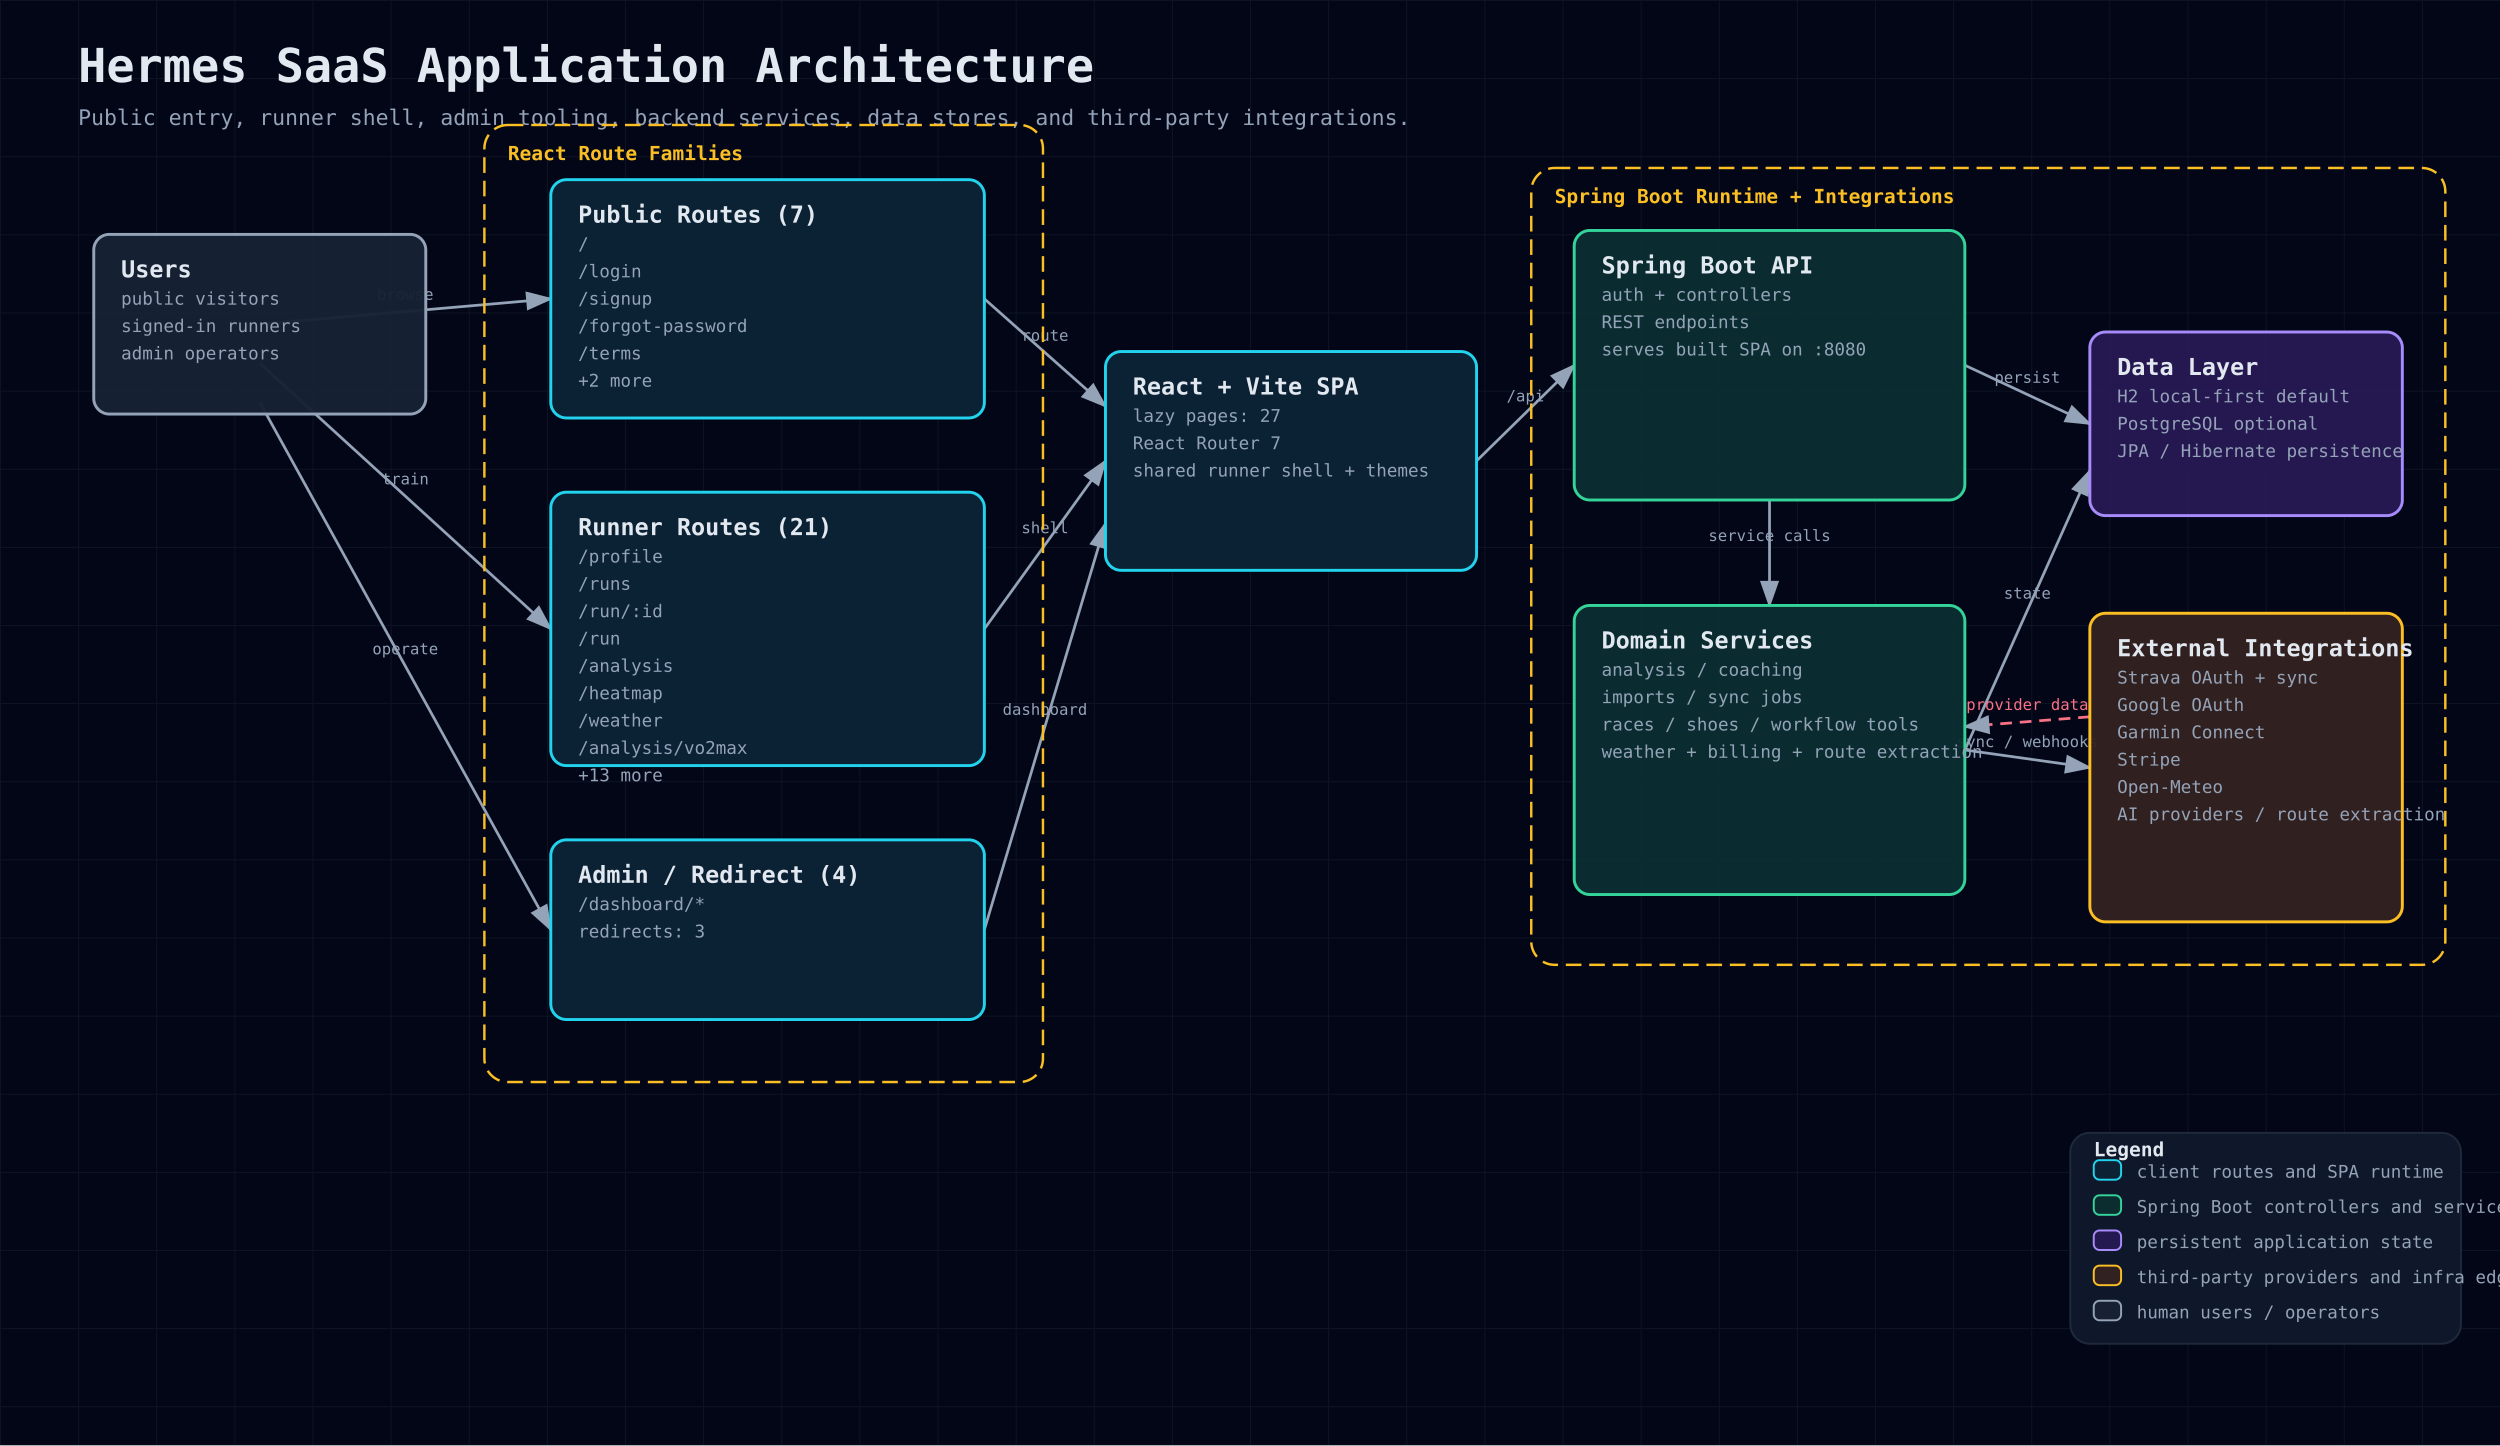
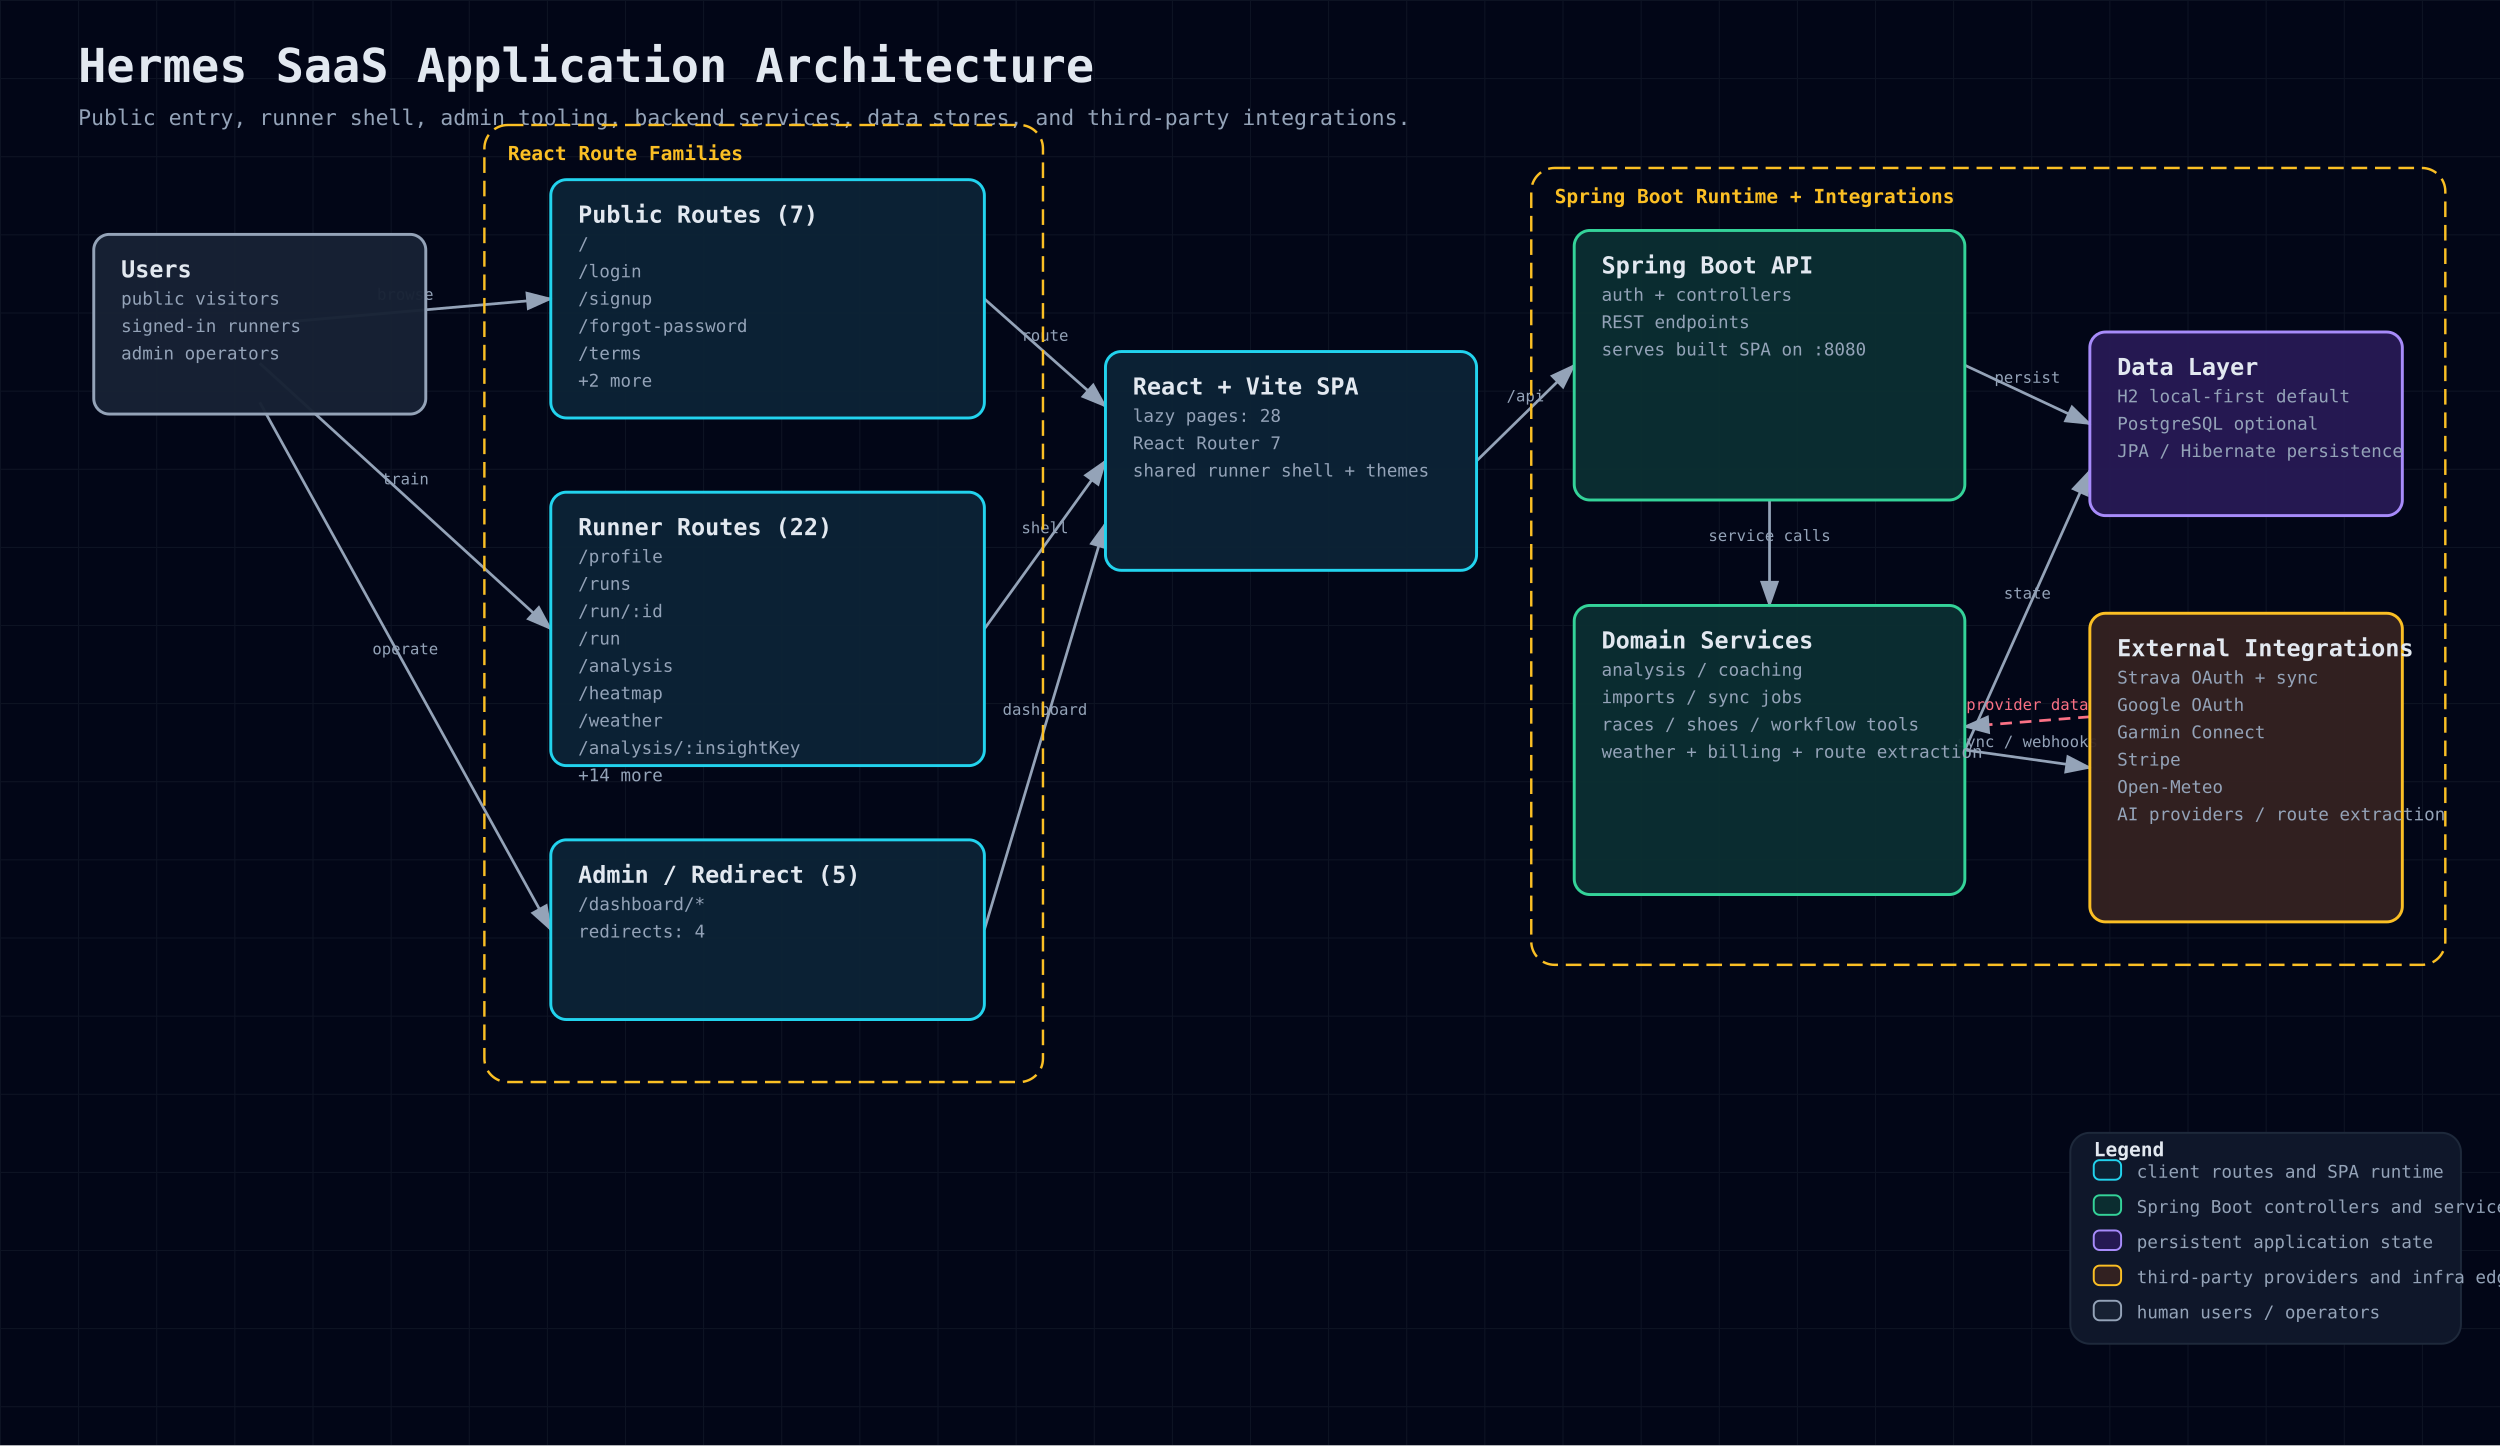
<svg xmlns="http://www.w3.org/2000/svg" viewBox="0 0 1280 740" role="img" aria-labelledby="title desc">
  <defs>
    <pattern id="grid" width="40" height="40" patternUnits="userSpaceOnUse">
      <path d="M 40 0 L 0 0 0 40" fill="none" stroke="rgba(148,163,184,0.08)" stroke-width="1" />
    </pattern>
    <marker id="arrowhead" markerWidth="10" markerHeight="7" refX="9" refY="3.5" orient="auto">
      <polygon points="0 0, 10 3.5, 0 7" fill="#94a3b8" />
    </marker>
  </defs>
  <rect width="1280" height="740" fill="#020617" />
  <rect width="1280" height="740" fill="url(#grid)" />
  <text x="40" y="42" fill="#e2e8f0" font-size="24" font-weight="700" font-family="'JetBrains Mono', ui-monospace, SFMono-Regular, Menlo, Consolas, monospace">Hermes SaaS Application Architecture</text>
  <text x="40" y="64" fill="#94a3b8" font-size="11" font-family="'JetBrains Mono', ui-monospace, SFMono-Regular, Menlo, Consolas, monospace">Public entry, runner shell, admin tooling, backend services, data stores, and third-party integrations.</text>
  <g>
    <line x1="133" y1="166" x2="282" y2="153" stroke="#94a3b8" stroke-width="1.4" marker-end="url(#arrowhead)" />
    <text x="207.5" y="153.5" text-anchor="middle" fill="#94a3b8" font-size="8" font-family="'JetBrains Mono', ui-monospace, SFMono-Regular, Menlo, Consolas, monospace">browse</text>
  </g>
  <g>
    <line x1="133" y1="186" x2="282" y2="322" stroke="#94a3b8" stroke-width="1.4" marker-end="url(#arrowhead)" />
    <text x="207.5" y="248" text-anchor="middle" fill="#94a3b8" font-size="8" font-family="'JetBrains Mono', ui-monospace, SFMono-Regular, Menlo, Consolas, monospace">train</text>
  </g>
  <g>
    <line x1="133" y1="206" x2="282" y2="476" stroke="#94a3b8" stroke-width="1.4" marker-end="url(#arrowhead)" />
    <text x="207.5" y="335" text-anchor="middle" fill="#94a3b8" font-size="8" font-family="'JetBrains Mono', ui-monospace, SFMono-Regular, Menlo, Consolas, monospace">operate</text>
  </g>
  <g>
    <line x1="504" y1="153" x2="566" y2="208" stroke="#94a3b8" stroke-width="1.4" marker-end="url(#arrowhead)" />
    <text x="535" y="174.5" text-anchor="middle" fill="#94a3b8" font-size="8" font-family="'JetBrains Mono', ui-monospace, SFMono-Regular, Menlo, Consolas, monospace">route</text>
  </g>
  <g>
    <line x1="504" y1="322" x2="566" y2="236" stroke="#94a3b8" stroke-width="1.4" marker-end="url(#arrowhead)" />
    <text x="535" y="273" text-anchor="middle" fill="#94a3b8" font-size="8" font-family="'JetBrains Mono', ui-monospace, SFMono-Regular, Menlo, Consolas, monospace">shell</text>
  </g>
  <g>
    <line x1="504" y1="476" x2="566" y2="268" stroke="#94a3b8" stroke-width="1.4" marker-end="url(#arrowhead)" />
    <text x="535" y="366" text-anchor="middle" fill="#94a3b8" font-size="8" font-family="'JetBrains Mono', ui-monospace, SFMono-Regular, Menlo, Consolas, monospace">dashboard</text>
  </g>
  <g>
    <line x1="756" y1="236" x2="806" y2="187" stroke="#94a3b8" stroke-width="1.4" marker-end="url(#arrowhead)" />
    <text x="781" y="205.5" text-anchor="middle" fill="#94a3b8" font-size="8" font-family="'JetBrains Mono', ui-monospace, SFMono-Regular, Menlo, Consolas, monospace">/api</text>
  </g>
  <g>
    <line x1="906" y1="256" x2="906" y2="310" stroke="#94a3b8" stroke-width="1.4" marker-end="url(#arrowhead)" />
    <text x="906" y="277" text-anchor="middle" fill="#94a3b8" font-size="8" font-family="'JetBrains Mono', ui-monospace, SFMono-Regular, Menlo, Consolas, monospace">service calls</text>
  </g>
  <g>
    <line x1="1006" y1="187" x2="1070" y2="217" stroke="#94a3b8" stroke-width="1.4" marker-end="url(#arrowhead)" />
    <text x="1038" y="196" text-anchor="middle" fill="#94a3b8" font-size="8" font-family="'JetBrains Mono', ui-monospace, SFMono-Regular, Menlo, Consolas, monospace">persist</text>
  </g>
  <g>
    <line x1="1006" y1="384" x2="1070" y2="241" stroke="#94a3b8" stroke-width="1.4" marker-end="url(#arrowhead)" />
    <text x="1038" y="306.5" text-anchor="middle" fill="#94a3b8" font-size="8" font-family="'JetBrains Mono', ui-monospace, SFMono-Regular, Menlo, Consolas, monospace">state</text>
  </g>
  <g>
    <line x1="1006" y1="384" x2="1070" y2="393" stroke="#94a3b8" stroke-width="1.4" marker-end="url(#arrowhead)" />
    <text x="1038" y="382.5" text-anchor="middle" fill="#94a3b8" font-size="8" font-family="'JetBrains Mono', ui-monospace, SFMono-Regular, Menlo, Consolas, monospace">sync / webhooks</text>
  </g>
  <g>
    <line x1="1070" y1="367" x2="1006" y2="372" stroke="#fb7185" stroke-width="1.4" marker-end="url(#arrowhead)" stroke-dasharray="6,4" />
    <text x="1038" y="363.5" text-anchor="middle" fill="#fb7185" font-size="8" font-family="'JetBrains Mono', ui-monospace, SFMono-Regular, Menlo, Consolas, monospace">provider data</text>
  </g>
  <g>
    <rect x="248" y="64" width="286" height="490" rx="12" fill="none" stroke="#fbbf24" stroke-width="1.25" stroke-dasharray="8,4" />
    <text x="260" y="82" fill="#fbbf24" font-size="10" font-weight="600" font-family="'JetBrains Mono', ui-monospace, SFMono-Regular, Menlo, Consolas, monospace">React Route Families</text>
  </g>
  <g>
    <rect x="784" y="86" width="468" height="408" rx="12" fill="none" stroke="#fbbf24" stroke-width="1.25" stroke-dasharray="8,4" />
    <text x="796" y="104" fill="#fbbf24" font-size="10" font-weight="600" font-family="'JetBrains Mono', ui-monospace, SFMono-Regular, Menlo, Consolas, monospace">Spring Boot Runtime + Integrations</text>
  </g>
  <g>
    <rect x="48" y="120" width="170" height="92" rx="8" fill="#0f172a" opacity="0.92" />
    <rect x="48" y="120" width="170" height="92" rx="8" fill="rgba(30, 41, 59, 0.56)" stroke="#94a3b8" stroke-width="1.5" />
    <text x="62" y="142" fill="#e2e8f0" font-size="12" font-weight="600" font-family="'JetBrains Mono', ui-monospace, SFMono-Regular, Menlo, Consolas, monospace">Users</text>
    <text x="62" y="156" fill="#94a3b8" font-size="9" font-weight="400" font-family="'JetBrains Mono', ui-monospace, SFMono-Regular, Menlo, Consolas, monospace">public visitors</text>
    <text x="62" y="170" fill="#94a3b8" font-size="9" font-weight="400" font-family="'JetBrains Mono', ui-monospace, SFMono-Regular, Menlo, Consolas, monospace">signed-in runners</text>
    <text x="62" y="184" fill="#94a3b8" font-size="9" font-weight="400" font-family="'JetBrains Mono', ui-monospace, SFMono-Regular, Menlo, Consolas, monospace">admin operators</text>
  </g>
  <g>
    <rect x="282" y="92" width="222" height="122" rx="8" fill="#0f172a" opacity="0.92" />
    <rect x="282" y="92" width="222" height="122" rx="8" fill="rgba(8, 51, 68, 0.42)" stroke="#22d3ee" stroke-width="1.5" />
    <text x="296" y="114" fill="#e2e8f0" font-size="12" font-weight="600" font-family="'JetBrains Mono', ui-monospace, SFMono-Regular, Menlo, Consolas, monospace">Public Routes (7)</text>
    <text x="296" y="128" fill="#94a3b8" font-size="9" font-weight="400" font-family="'JetBrains Mono', ui-monospace, SFMono-Regular, Menlo, Consolas, monospace">/</text>
    <text x="296" y="142" fill="#94a3b8" font-size="9" font-weight="400" font-family="'JetBrains Mono', ui-monospace, SFMono-Regular, Menlo, Consolas, monospace">/login</text>
    <text x="296" y="156" fill="#94a3b8" font-size="9" font-weight="400" font-family="'JetBrains Mono', ui-monospace, SFMono-Regular, Menlo, Consolas, monospace">/signup</text>
    <text x="296" y="170" fill="#94a3b8" font-size="9" font-weight="400" font-family="'JetBrains Mono', ui-monospace, SFMono-Regular, Menlo, Consolas, monospace">/forgot-password</text>
    <text x="296" y="184" fill="#94a3b8" font-size="9" font-weight="400" font-family="'JetBrains Mono', ui-monospace, SFMono-Regular, Menlo, Consolas, monospace">/terms</text>
    <text x="296" y="198" fill="#94a3b8" font-size="9" font-weight="400" font-family="'JetBrains Mono', ui-monospace, SFMono-Regular, Menlo, Consolas, monospace">+2 more</text>
  </g>
  <g>
    <rect x="282" y="252" width="222" height="140" rx="8" fill="#0f172a" opacity="0.92" />
    <rect x="282" y="252" width="222" height="140" rx="8" fill="rgba(8, 51, 68, 0.42)" stroke="#22d3ee" stroke-width="1.5" />
-     <text x="296" y="274" fill="#e2e8f0" font-size="12" font-weight="600" font-family="'JetBrains Mono', ui-monospace, SFMono-Regular, Menlo, Consolas, monospace">Runner Routes (21)</text>
+     <text x="296" y="274" fill="#e2e8f0" font-size="12" font-weight="600" font-family="'JetBrains Mono', ui-monospace, SFMono-Regular, Menlo, Consolas, monospace">Runner Routes (22)</text>
    <text x="296" y="288" fill="#94a3b8" font-size="9" font-weight="400" font-family="'JetBrains Mono', ui-monospace, SFMono-Regular, Menlo, Consolas, monospace">/profile</text>
    <text x="296" y="302" fill="#94a3b8" font-size="9" font-weight="400" font-family="'JetBrains Mono', ui-monospace, SFMono-Regular, Menlo, Consolas, monospace">/runs</text>
    <text x="296" y="316" fill="#94a3b8" font-size="9" font-weight="400" font-family="'JetBrains Mono', ui-monospace, SFMono-Regular, Menlo, Consolas, monospace">/run/:id</text>
    <text x="296" y="330" fill="#94a3b8" font-size="9" font-weight="400" font-family="'JetBrains Mono', ui-monospace, SFMono-Regular, Menlo, Consolas, monospace">/run</text>
    <text x="296" y="344" fill="#94a3b8" font-size="9" font-weight="400" font-family="'JetBrains Mono', ui-monospace, SFMono-Regular, Menlo, Consolas, monospace">/analysis</text>
    <text x="296" y="358" fill="#94a3b8" font-size="9" font-weight="400" font-family="'JetBrains Mono', ui-monospace, SFMono-Regular, Menlo, Consolas, monospace">/heatmap</text>
    <text x="296" y="372" fill="#94a3b8" font-size="9" font-weight="400" font-family="'JetBrains Mono', ui-monospace, SFMono-Regular, Menlo, Consolas, monospace">/weather</text>
-     <text x="296" y="386" fill="#94a3b8" font-size="9" font-weight="400" font-family="'JetBrains Mono', ui-monospace, SFMono-Regular, Menlo, Consolas, monospace">/analysis/vo2max</text>
-     <text x="296" y="400" fill="#94a3b8" font-size="9" font-weight="400" font-family="'JetBrains Mono', ui-monospace, SFMono-Regular, Menlo, Consolas, monospace">+13 more</text>
+     <text x="296" y="386" fill="#94a3b8" font-size="9" font-weight="400" font-family="'JetBrains Mono', ui-monospace, SFMono-Regular, Menlo, Consolas, monospace">/analysis/:insightKey</text>
+     <text x="296" y="400" fill="#94a3b8" font-size="9" font-weight="400" font-family="'JetBrains Mono', ui-monospace, SFMono-Regular, Menlo, Consolas, monospace">+14 more</text>
  </g>
  <g>
    <rect x="282" y="430" width="222" height="92" rx="8" fill="#0f172a" opacity="0.92" />
    <rect x="282" y="430" width="222" height="92" rx="8" fill="rgba(8, 51, 68, 0.42)" stroke="#22d3ee" stroke-width="1.5" />
-     <text x="296" y="452" fill="#e2e8f0" font-size="12" font-weight="600" font-family="'JetBrains Mono', ui-monospace, SFMono-Regular, Menlo, Consolas, monospace">Admin / Redirect (4)</text>
+     <text x="296" y="452" fill="#e2e8f0" font-size="12" font-weight="600" font-family="'JetBrains Mono', ui-monospace, SFMono-Regular, Menlo, Consolas, monospace">Admin / Redirect (5)</text>
    <text x="296" y="466" fill="#94a3b8" font-size="9" font-weight="400" font-family="'JetBrains Mono', ui-monospace, SFMono-Regular, Menlo, Consolas, monospace">/dashboard/*</text>
-     <text x="296" y="480" fill="#94a3b8" font-size="9" font-weight="400" font-family="'JetBrains Mono', ui-monospace, SFMono-Regular, Menlo, Consolas, monospace">redirects: 3</text>
+     <text x="296" y="480" fill="#94a3b8" font-size="9" font-weight="400" font-family="'JetBrains Mono', ui-monospace, SFMono-Regular, Menlo, Consolas, monospace">redirects: 4</text>
  </g>
  <g>
    <rect x="566" y="180" width="190" height="112" rx="8" fill="#0f172a" opacity="0.92" />
    <rect x="566" y="180" width="190" height="112" rx="8" fill="rgba(8, 51, 68, 0.42)" stroke="#22d3ee" stroke-width="1.5" />
    <text x="580" y="202" fill="#e2e8f0" font-size="12" font-weight="600" font-family="'JetBrains Mono', ui-monospace, SFMono-Regular, Menlo, Consolas, monospace">React + Vite SPA</text>
-     <text x="580" y="216" fill="#94a3b8" font-size="9" font-weight="400" font-family="'JetBrains Mono', ui-monospace, SFMono-Regular, Menlo, Consolas, monospace">lazy pages: 27</text>
+     <text x="580" y="216" fill="#94a3b8" font-size="9" font-weight="400" font-family="'JetBrains Mono', ui-monospace, SFMono-Regular, Menlo, Consolas, monospace">lazy pages: 28</text>
    <text x="580" y="230" fill="#94a3b8" font-size="9" font-weight="400" font-family="'JetBrains Mono', ui-monospace, SFMono-Regular, Menlo, Consolas, monospace">React Router 7</text>
    <text x="580" y="244" fill="#94a3b8" font-size="9" font-weight="400" font-family="'JetBrains Mono', ui-monospace, SFMono-Regular, Menlo, Consolas, monospace">shared runner shell + themes</text>
  </g>
  <g>
    <rect x="806" y="118" width="200" height="138" rx="8" fill="#0f172a" opacity="0.92" />
    <rect x="806" y="118" width="200" height="138" rx="8" fill="rgba(6, 78, 59, 0.42)" stroke="#34d399" stroke-width="1.5" />
    <text x="820" y="140" fill="#e2e8f0" font-size="12" font-weight="600" font-family="'JetBrains Mono', ui-monospace, SFMono-Regular, Menlo, Consolas, monospace">Spring Boot API</text>
    <text x="820" y="154" fill="#94a3b8" font-size="9" font-weight="400" font-family="'JetBrains Mono', ui-monospace, SFMono-Regular, Menlo, Consolas, monospace">auth + controllers</text>
    <text x="820" y="168" fill="#94a3b8" font-size="9" font-weight="400" font-family="'JetBrains Mono', ui-monospace, SFMono-Regular, Menlo, Consolas, monospace">REST endpoints</text>
    <text x="820" y="182" fill="#94a3b8" font-size="9" font-weight="400" font-family="'JetBrains Mono', ui-monospace, SFMono-Regular, Menlo, Consolas, monospace">serves built SPA on :8080</text>
  </g>
  <g>
    <rect x="806" y="310" width="200" height="148" rx="8" fill="#0f172a" opacity="0.92" />
    <rect x="806" y="310" width="200" height="148" rx="8" fill="rgba(6, 78, 59, 0.42)" stroke="#34d399" stroke-width="1.5" />
    <text x="820" y="332" fill="#e2e8f0" font-size="12" font-weight="600" font-family="'JetBrains Mono', ui-monospace, SFMono-Regular, Menlo, Consolas, monospace">Domain Services</text>
    <text x="820" y="346" fill="#94a3b8" font-size="9" font-weight="400" font-family="'JetBrains Mono', ui-monospace, SFMono-Regular, Menlo, Consolas, monospace">analysis / coaching</text>
    <text x="820" y="360" fill="#94a3b8" font-size="9" font-weight="400" font-family="'JetBrains Mono', ui-monospace, SFMono-Regular, Menlo, Consolas, monospace">imports / sync jobs</text>
    <text x="820" y="374" fill="#94a3b8" font-size="9" font-weight="400" font-family="'JetBrains Mono', ui-monospace, SFMono-Regular, Menlo, Consolas, monospace">races / shoes / workflow tools</text>
    <text x="820" y="388" fill="#94a3b8" font-size="9" font-weight="400" font-family="'JetBrains Mono', ui-monospace, SFMono-Regular, Menlo, Consolas, monospace">weather + billing + route extraction</text>
  </g>
  <g>
    <rect x="1070" y="170" width="160" height="94" rx="8" fill="#0f172a" opacity="0.92" />
    <rect x="1070" y="170" width="160" height="94" rx="8" fill="rgba(76, 29, 149, 0.38)" stroke="#a78bfa" stroke-width="1.5" />
    <text x="1084" y="192" fill="#e2e8f0" font-size="12" font-weight="600" font-family="'JetBrains Mono', ui-monospace, SFMono-Regular, Menlo, Consolas, monospace">Data Layer</text>
    <text x="1084" y="206" fill="#94a3b8" font-size="9" font-weight="400" font-family="'JetBrains Mono', ui-monospace, SFMono-Regular, Menlo, Consolas, monospace">H2 local-first default</text>
    <text x="1084" y="220" fill="#94a3b8" font-size="9" font-weight="400" font-family="'JetBrains Mono', ui-monospace, SFMono-Regular, Menlo, Consolas, monospace">PostgreSQL optional</text>
    <text x="1084" y="234" fill="#94a3b8" font-size="9" font-weight="400" font-family="'JetBrains Mono', ui-monospace, SFMono-Regular, Menlo, Consolas, monospace">JPA / Hibernate persistence</text>
  </g>
  <g>
    <rect x="1070" y="314" width="160" height="158" rx="8" fill="#0f172a" opacity="0.92" />
    <rect x="1070" y="314" width="160" height="158" rx="8" fill="rgba(120, 53, 15, 0.34)" stroke="#fbbf24" stroke-width="1.5" />
    <text x="1084" y="336" fill="#e2e8f0" font-size="12" font-weight="600" font-family="'JetBrains Mono', ui-monospace, SFMono-Regular, Menlo, Consolas, monospace">External Integrations</text>
    <text x="1084" y="350" fill="#94a3b8" font-size="9" font-weight="400" font-family="'JetBrains Mono', ui-monospace, SFMono-Regular, Menlo, Consolas, monospace">Strava OAuth + sync</text>
    <text x="1084" y="364" fill="#94a3b8" font-size="9" font-weight="400" font-family="'JetBrains Mono', ui-monospace, SFMono-Regular, Menlo, Consolas, monospace">Google OAuth</text>
    <text x="1084" y="378" fill="#94a3b8" font-size="9" font-weight="400" font-family="'JetBrains Mono', ui-monospace, SFMono-Regular, Menlo, Consolas, monospace">Garmin Connect</text>
    <text x="1084" y="392" fill="#94a3b8" font-size="9" font-weight="400" font-family="'JetBrains Mono', ui-monospace, SFMono-Regular, Menlo, Consolas, monospace">Stripe</text>
    <text x="1084" y="406" fill="#94a3b8" font-size="9" font-weight="400" font-family="'JetBrains Mono', ui-monospace, SFMono-Regular, Menlo, Consolas, monospace">Open-Meteo</text>
    <text x="1084" y="420" fill="#94a3b8" font-size="9" font-weight="400" font-family="'JetBrains Mono', ui-monospace, SFMono-Regular, Menlo, Consolas, monospace">AI providers / route extraction</text>
  </g>
  <g>
    <rect x="1060" y="580" width="200" height="108" rx="10" fill="#0f172a" stroke="#1e293b" stroke-width="1" />
    <text x="1072" y="592" fill="#e2e8f0" font-size="10" font-weight="600" font-family="'JetBrains Mono', ui-monospace, SFMono-Regular, Menlo, Consolas, monospace">Legend</text>
    <rect x="1072" y="594" width="14" height="10" rx="3" fill="rgba(8, 51, 68, 0.42)" stroke="#22d3ee" stroke-width="1" />
    <text x="1094" y="603" fill="#94a3b8" font-size="9" font-family="'JetBrains Mono', ui-monospace, SFMono-Regular, Menlo, Consolas, monospace">client routes and SPA runtime</text>
    <rect x="1072" y="612" width="14" height="10" rx="3" fill="rgba(6, 78, 59, 0.42)" stroke="#34d399" stroke-width="1" />
    <text x="1094" y="621" fill="#94a3b8" font-size="9" font-family="'JetBrains Mono', ui-monospace, SFMono-Regular, Menlo, Consolas, monospace">Spring Boot controllers and services</text>
    <rect x="1072" y="630" width="14" height="10" rx="3" fill="rgba(76, 29, 149, 0.38)" stroke="#a78bfa" stroke-width="1" />
    <text x="1094" y="639" fill="#94a3b8" font-size="9" font-family="'JetBrains Mono', ui-monospace, SFMono-Regular, Menlo, Consolas, monospace">persistent application state</text>
    <rect x="1072" y="648" width="14" height="10" rx="3" fill="rgba(120, 53, 15, 0.34)" stroke="#fbbf24" stroke-width="1" />
    <text x="1094" y="657" fill="#94a3b8" font-size="9" font-family="'JetBrains Mono', ui-monospace, SFMono-Regular, Menlo, Consolas, monospace">third-party providers and infra edges</text>
    <rect x="1072" y="666" width="14" height="10" rx="3" fill="rgba(30, 41, 59, 0.56)" stroke="#94a3b8" stroke-width="1" />
    <text x="1094" y="675" fill="#94a3b8" font-size="9" font-family="'JetBrains Mono', ui-monospace, SFMono-Regular, Menlo, Consolas, monospace">human users / operators</text>
  </g>
</svg>
